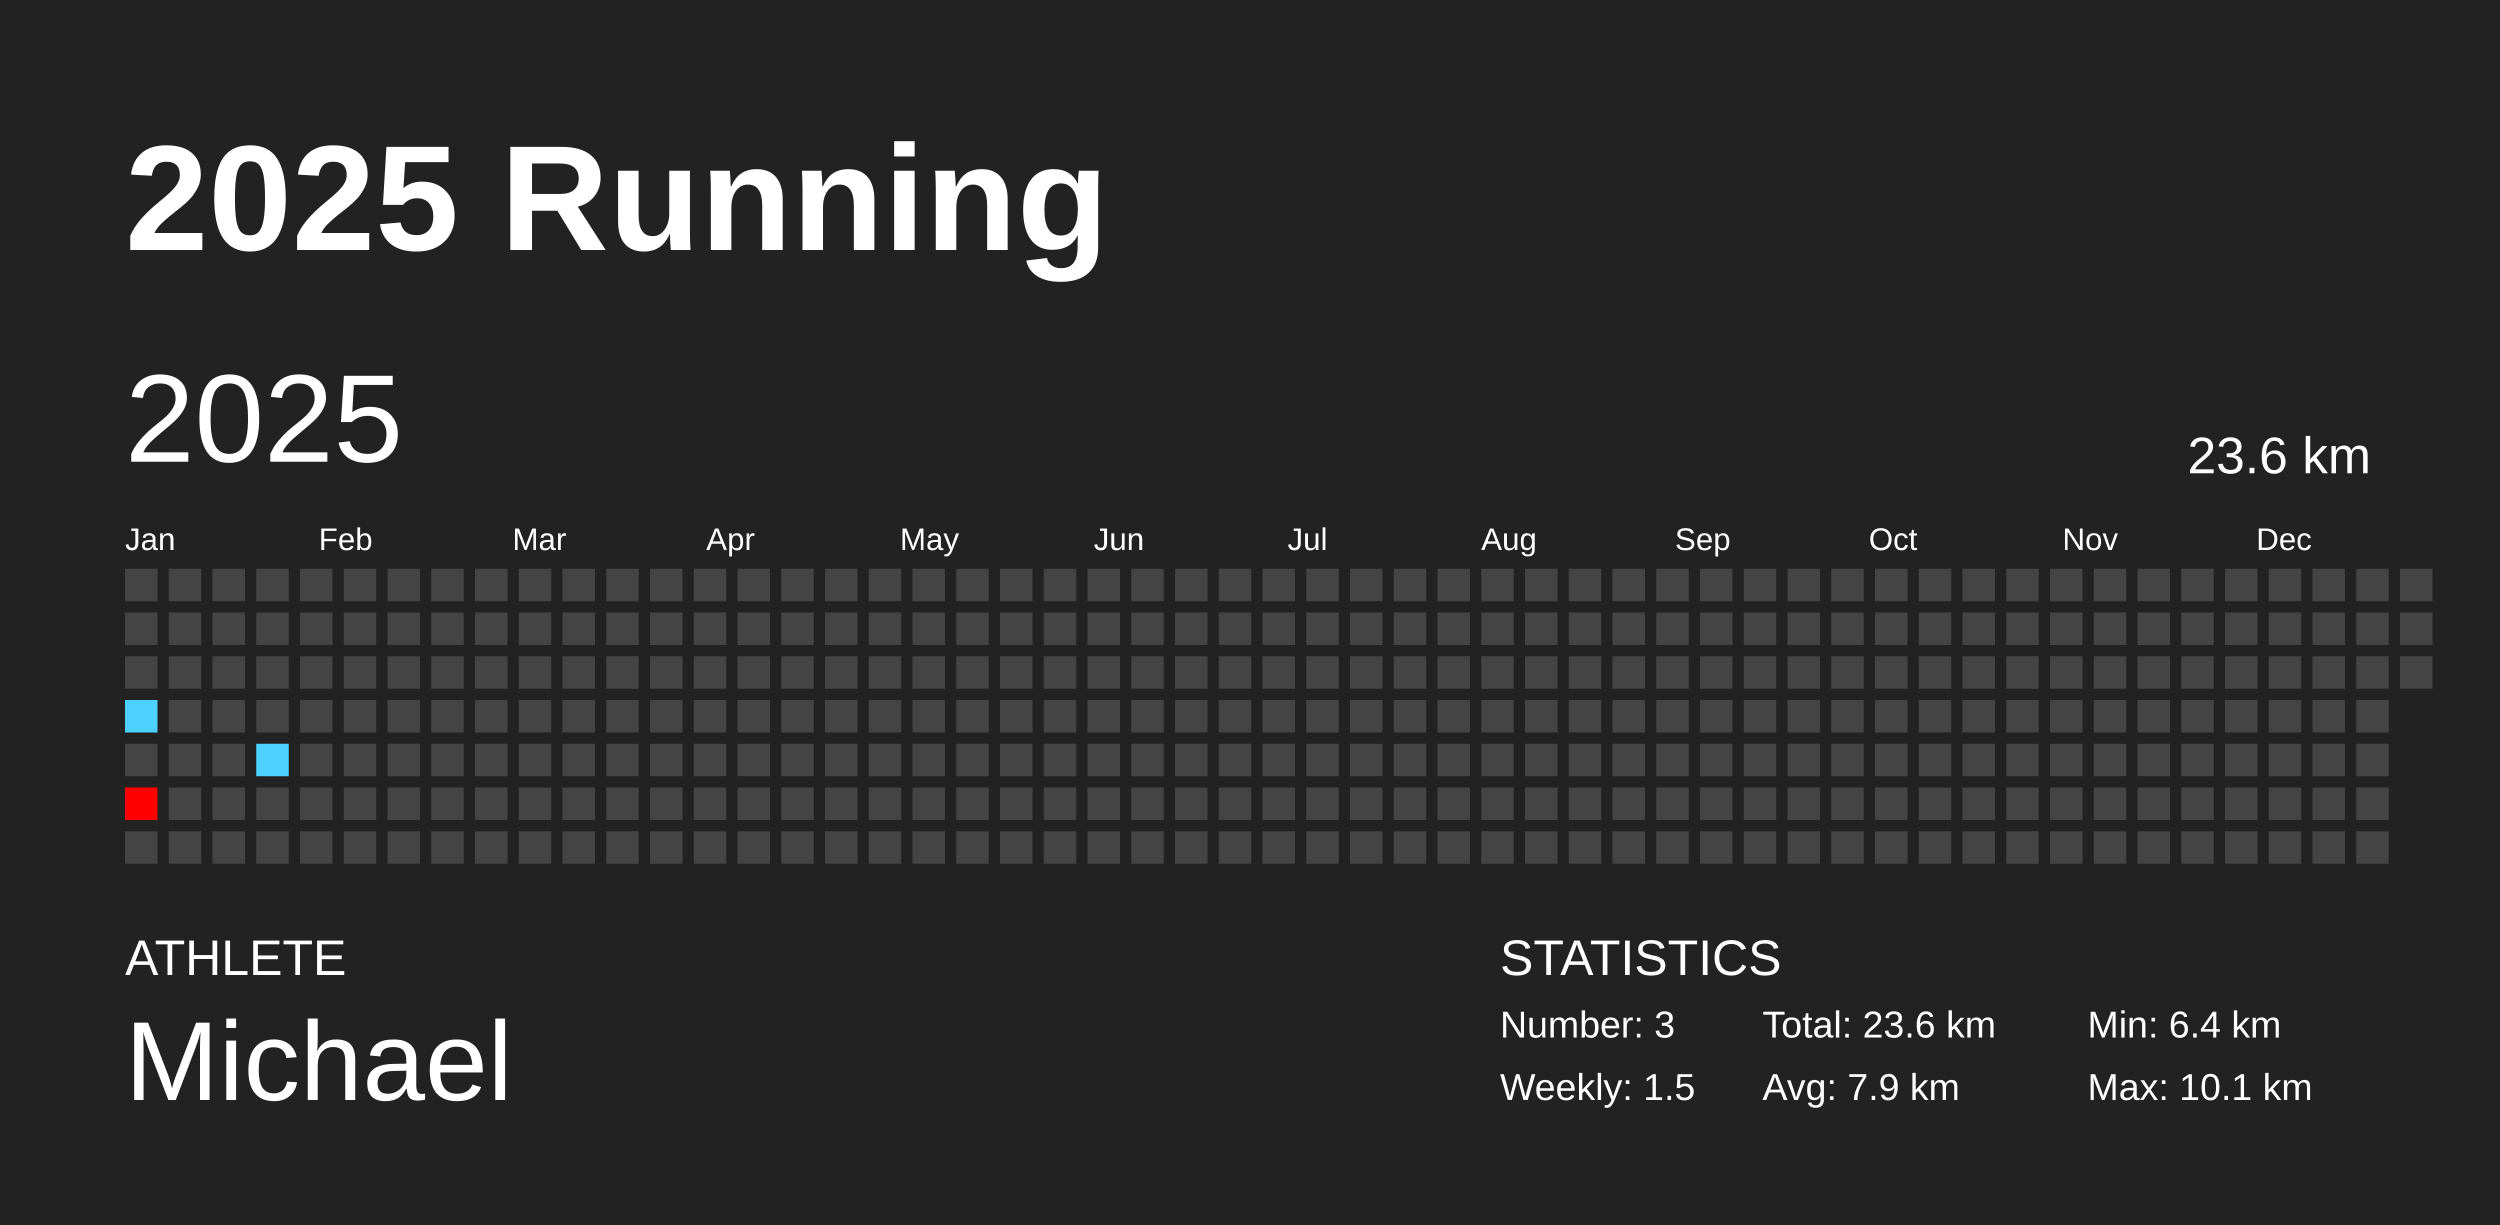
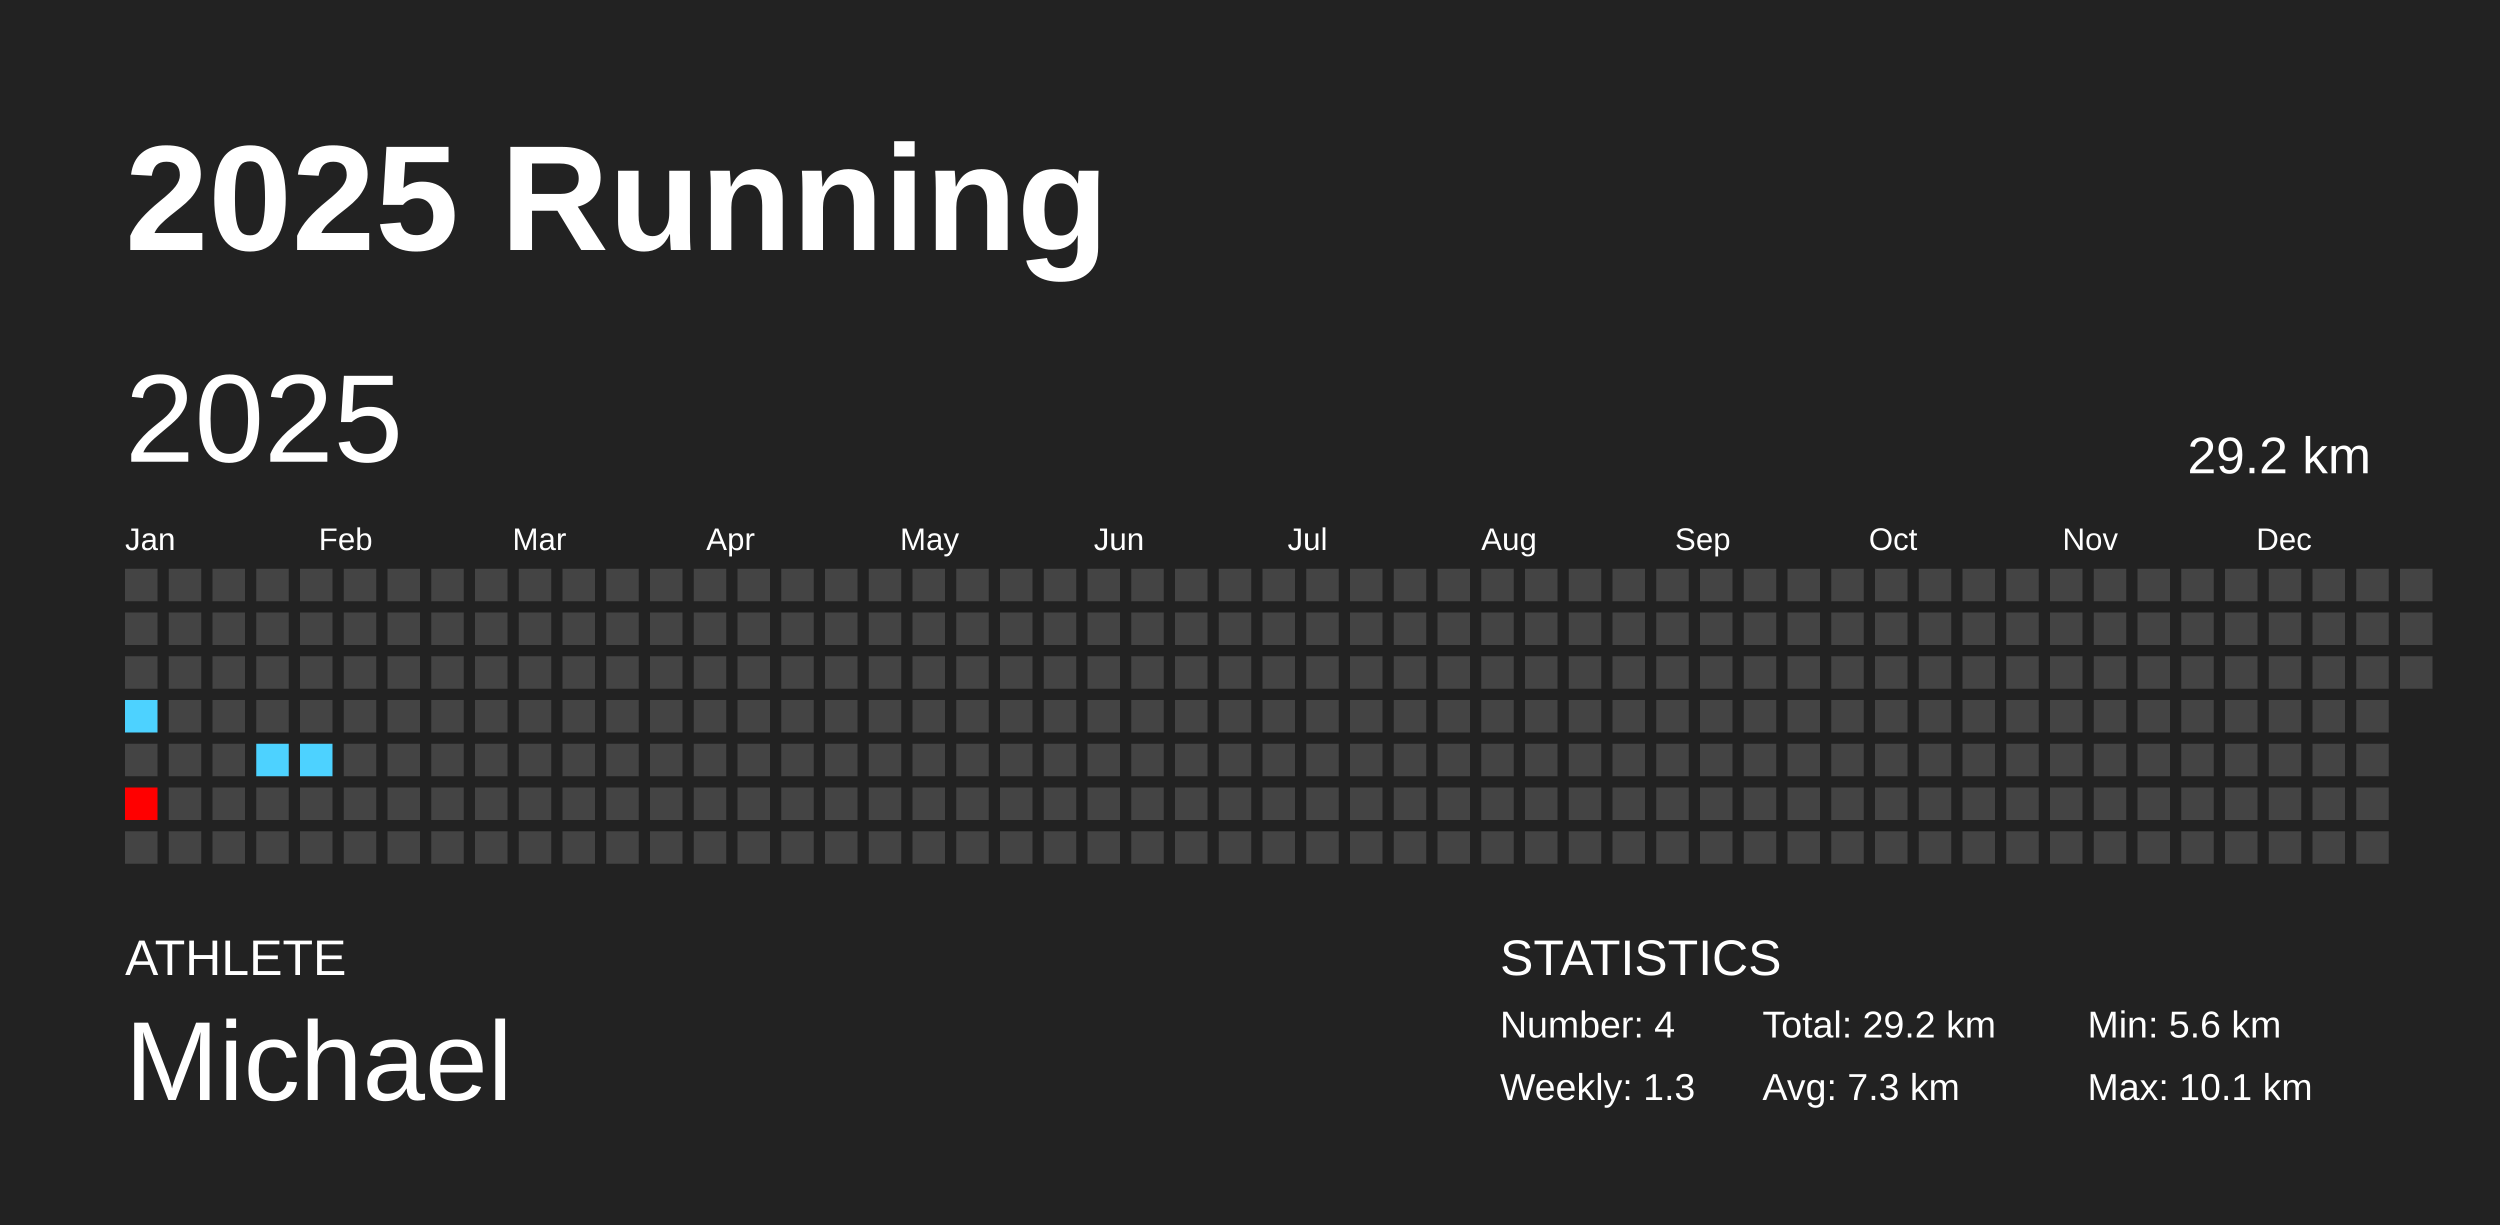
<svg xmlns="http://www.w3.org/2000/svg" baseProfile="full" height="98mm" version="1.1" viewBox="0,0,200,98" width="200mm">
  <defs />
  <rect fill="#222222" height="98" width="200" x="0" y="0" />
  <text fill="#FFFFFF" style="font-size:12px; font-family:Arial; font-weight:bold;" x="10" y="20">2025 Running</text>
  <text fill="#FFFFFF" style="font-size:4px; font-family:Arial" x="10" y="78">ATHLETE</text>
  <text fill="#FFFFFF" style="font-size:9px; font-family:Arial" x="10" y="88">Michael</text>
  <text fill="#FFFFFF" style="font-size:4px; font-family:Arial" x="120" y="78">STATISTICS</text>
-   <text fill="#FFFFFF" style="font-size:3px; font-family:Arial" x="120" y="83">Number: 3</text>
-   <text fill="#FFFFFF" style="font-size:3px; font-family:Arial" x="120" y="88">Weekly: 1.5</text>
-   <text fill="#FFFFFF" style="font-size:3px; font-family:Arial" x="141" y="83">Total: 23.6 km</text>
-   <text fill="#FFFFFF" style="font-size:3px; font-family:Arial" x="141" y="88">Avg: 7.9 km</text>
-   <text fill="#FFFFFF" style="font-size:3px; font-family:Arial" x="167" y="83">Min: 6.4 km</text>
+   <text fill="#FFFFFF" style="font-size:3px; font-family:Arial" x="120" y="83">Number: 4</text>
+   <text fill="#FFFFFF" style="font-size:3px; font-family:Arial" x="120" y="88">Weekly: 1.3</text>
+   <text fill="#FFFFFF" style="font-size:3px; font-family:Arial" x="141" y="83">Total: 29.2 km</text>
+   <text fill="#FFFFFF" style="font-size:3px; font-family:Arial" x="141" y="88">Avg: 7.3 km</text>
+   <text fill="#FFFFFF" style="font-size:3px; font-family:Arial" x="167" y="83">Min: 5.6 km</text>
  <text fill="#FFFFFF" style="font-size:3px; font-family:Arial" x="167" y="88">Max: 10.1 km</text>
  <text dominant-baseline="hanging" fill="#FFFFFF" style="font-size:10.0px; font-family:Arial;" x="10" y="30">2025</text>
-   <text dominant-baseline="hanging" fill="#FFFFFF" style="font-size:4.125px; font-family:Arial;" x="175" y="35">23.6 km</text>
+   <text dominant-baseline="hanging" fill="#FFFFFF" style="font-size:4.125px; font-family:Arial;" x="175" y="35">29.2 km</text>
  <text fill="#FFFFFF" style="font-size:2.5px; font-family:Arial" x="10.0" y="44">Jan</text>
  <text fill="#FFFFFF" style="font-size:2.5px; font-family:Arial" x="25.5" y="44">Feb</text>
  <text fill="#FFFFFF" style="font-size:2.5px; font-family:Arial" x="41.0" y="44">Mar</text>
  <text fill="#FFFFFF" style="font-size:2.5px; font-family:Arial" x="56.5" y="44">Apr</text>
  <text fill="#FFFFFF" style="font-size:2.5px; font-family:Arial" x="72.0" y="44">May</text>
  <text fill="#FFFFFF" style="font-size:2.5px; font-family:Arial" x="87.5" y="44">Jun</text>
  <text fill="#FFFFFF" style="font-size:2.5px; font-family:Arial" x="103.0" y="44">Jul</text>
  <text fill="#FFFFFF" style="font-size:2.5px; font-family:Arial" x="118.5" y="44">Aug</text>
  <text fill="#FFFFFF" style="font-size:2.5px; font-family:Arial" x="134.0" y="44">Sep</text>
  <text fill="#FFFFFF" style="font-size:2.5px; font-family:Arial" x="149.5" y="44">Oct</text>
  <text fill="#FFFFFF" style="font-size:2.5px; font-family:Arial" x="165.0" y="44">Nov</text>
  <text fill="#FFFFFF" style="font-size:2.5px; font-family:Arial" x="180.5" y="44">Dec</text>
  <rect fill="#444444" height="2.6" width="2.6" x="10.0" y="45.5" />
  <rect fill="#444444" height="2.6" width="2.6" x="10.0" y="49.0" />
  <rect fill="#444444" height="2.6" width="2.6" x="10.0" y="52.5" />
  <rect fill="#4dd2ff" height="2.6" width="2.6" x="10.0" y="56.0" />
  <rect fill="#444444" height="2.6" width="2.6" x="10.0" y="59.5" />
  <rect fill="#ff0000" height="2.6" width="2.6" x="10.0" y="63.0" />
  <rect fill="#444444" height="2.6" width="2.6" x="10.0" y="66.5" />
  <rect fill="#444444" height="2.6" width="2.6" x="13.5" y="45.5" />
  <rect fill="#444444" height="2.6" width="2.6" x="13.5" y="49.0" />
  <rect fill="#444444" height="2.6" width="2.6" x="13.5" y="52.5" />
  <rect fill="#444444" height="2.6" width="2.6" x="13.5" y="56.0" />
  <rect fill="#444444" height="2.6" width="2.6" x="13.5" y="59.5" />
  <rect fill="#444444" height="2.6" width="2.6" x="13.5" y="63.0" />
  <rect fill="#444444" height="2.6" width="2.6" x="13.5" y="66.5" />
  <rect fill="#444444" height="2.6" width="2.6" x="17.0" y="45.5" />
  <rect fill="#444444" height="2.6" width="2.6" x="17.0" y="49.0" />
  <rect fill="#444444" height="2.6" width="2.6" x="17.0" y="52.5" />
  <rect fill="#444444" height="2.6" width="2.6" x="17.0" y="56.0" />
  <rect fill="#444444" height="2.6" width="2.6" x="17.0" y="59.5" />
  <rect fill="#444444" height="2.6" width="2.6" x="17.0" y="63.0" />
  <rect fill="#444444" height="2.6" width="2.6" x="17.0" y="66.5" />
  <rect fill="#444444" height="2.6" width="2.6" x="20.5" y="45.5" />
  <rect fill="#444444" height="2.6" width="2.6" x="20.5" y="49.0" />
  <rect fill="#444444" height="2.6" width="2.6" x="20.5" y="52.5" />
  <rect fill="#444444" height="2.6" width="2.6" x="20.5" y="56.0" />
  <rect fill="#4dd2ff" height="2.6" width="2.6" x="20.5" y="59.5" />
  <rect fill="#444444" height="2.6" width="2.6" x="20.5" y="63.0" />
  <rect fill="#444444" height="2.6" width="2.6" x="20.5" y="66.5" />
  <rect fill="#444444" height="2.6" width="2.6" x="24.0" y="45.5" />
  <rect fill="#444444" height="2.6" width="2.6" x="24.0" y="49.0" />
  <rect fill="#444444" height="2.6" width="2.6" x="24.0" y="52.5" />
  <rect fill="#444444" height="2.6" width="2.6" x="24.0" y="56.0" />
-   <rect fill="#444444" height="2.6" width="2.6" x="24.0" y="59.5" />
+   <rect fill="#4dd2ff" height="2.6" width="2.6" x="24.0" y="59.5" />
  <rect fill="#444444" height="2.6" width="2.6" x="24.0" y="63.0" />
  <rect fill="#444444" height="2.6" width="2.6" x="24.0" y="66.5" />
  <rect fill="#444444" height="2.6" width="2.6" x="27.5" y="45.5" />
  <rect fill="#444444" height="2.6" width="2.6" x="27.5" y="49.0" />
  <rect fill="#444444" height="2.6" width="2.6" x="27.5" y="52.5" />
  <rect fill="#444444" height="2.6" width="2.6" x="27.5" y="56.0" />
  <rect fill="#444444" height="2.6" width="2.6" x="27.5" y="59.5" />
  <rect fill="#444444" height="2.6" width="2.6" x="27.5" y="63.0" />
  <rect fill="#444444" height="2.6" width="2.6" x="27.5" y="66.5" />
  <rect fill="#444444" height="2.6" width="2.6" x="31.0" y="45.5" />
  <rect fill="#444444" height="2.6" width="2.6" x="31.0" y="49.0" />
  <rect fill="#444444" height="2.6" width="2.6" x="31.0" y="52.5" />
  <rect fill="#444444" height="2.6" width="2.6" x="31.0" y="56.0" />
  <rect fill="#444444" height="2.6" width="2.6" x="31.0" y="59.5" />
  <rect fill="#444444" height="2.6" width="2.6" x="31.0" y="63.0" />
  <rect fill="#444444" height="2.6" width="2.6" x="31.0" y="66.5" />
  <rect fill="#444444" height="2.6" width="2.6" x="34.5" y="45.5" />
  <rect fill="#444444" height="2.6" width="2.6" x="34.5" y="49.0" />
  <rect fill="#444444" height="2.6" width="2.6" x="34.5" y="52.5" />
  <rect fill="#444444" height="2.6" width="2.6" x="34.5" y="56.0" />
  <rect fill="#444444" height="2.6" width="2.6" x="34.5" y="59.5" />
  <rect fill="#444444" height="2.6" width="2.6" x="34.5" y="63.0" />
  <rect fill="#444444" height="2.6" width="2.6" x="34.5" y="66.5" />
  <rect fill="#444444" height="2.6" width="2.6" x="38.0" y="45.5" />
  <rect fill="#444444" height="2.6" width="2.6" x="38.0" y="49.0" />
  <rect fill="#444444" height="2.6" width="2.6" x="38.0" y="52.5" />
  <rect fill="#444444" height="2.6" width="2.6" x="38.0" y="56.0" />
  <rect fill="#444444" height="2.6" width="2.6" x="38.0" y="59.5" />
  <rect fill="#444444" height="2.6" width="2.6" x="38.0" y="63.0" />
  <rect fill="#444444" height="2.6" width="2.6" x="38.0" y="66.5" />
  <rect fill="#444444" height="2.6" width="2.6" x="41.5" y="45.5" />
  <rect fill="#444444" height="2.6" width="2.6" x="41.5" y="49.0" />
  <rect fill="#444444" height="2.6" width="2.6" x="41.5" y="52.5" />
  <rect fill="#444444" height="2.6" width="2.6" x="41.5" y="56.0" />
  <rect fill="#444444" height="2.6" width="2.6" x="41.5" y="59.5" />
  <rect fill="#444444" height="2.6" width="2.6" x="41.5" y="63.0" />
  <rect fill="#444444" height="2.6" width="2.6" x="41.5" y="66.5" />
  <rect fill="#444444" height="2.6" width="2.6" x="45.0" y="45.5" />
  <rect fill="#444444" height="2.6" width="2.6" x="45.0" y="49.0" />
  <rect fill="#444444" height="2.6" width="2.6" x="45.0" y="52.5" />
  <rect fill="#444444" height="2.6" width="2.6" x="45.0" y="56.0" />
  <rect fill="#444444" height="2.6" width="2.6" x="45.0" y="59.5" />
  <rect fill="#444444" height="2.6" width="2.6" x="45.0" y="63.0" />
  <rect fill="#444444" height="2.6" width="2.6" x="45.0" y="66.5" />
  <rect fill="#444444" height="2.6" width="2.6" x="48.5" y="45.5" />
  <rect fill="#444444" height="2.6" width="2.6" x="48.5" y="49.0" />
  <rect fill="#444444" height="2.6" width="2.6" x="48.5" y="52.5" />
  <rect fill="#444444" height="2.6" width="2.6" x="48.5" y="56.0" />
  <rect fill="#444444" height="2.6" width="2.6" x="48.5" y="59.5" />
  <rect fill="#444444" height="2.6" width="2.6" x="48.5" y="63.0" />
  <rect fill="#444444" height="2.6" width="2.6" x="48.5" y="66.5" />
  <rect fill="#444444" height="2.6" width="2.6" x="52.0" y="45.5" />
  <rect fill="#444444" height="2.6" width="2.6" x="52.0" y="49.0" />
  <rect fill="#444444" height="2.6" width="2.6" x="52.0" y="52.5" />
  <rect fill="#444444" height="2.6" width="2.6" x="52.0" y="56.0" />
  <rect fill="#444444" height="2.6" width="2.6" x="52.0" y="59.5" />
  <rect fill="#444444" height="2.6" width="2.6" x="52.0" y="63.0" />
  <rect fill="#444444" height="2.6" width="2.6" x="52.0" y="66.5" />
  <rect fill="#444444" height="2.6" width="2.6" x="55.5" y="45.5" />
  <rect fill="#444444" height="2.6" width="2.6" x="55.5" y="49.0" />
  <rect fill="#444444" height="2.6" width="2.6" x="55.5" y="52.5" />
  <rect fill="#444444" height="2.6" width="2.6" x="55.5" y="56.0" />
  <rect fill="#444444" height="2.6" width="2.6" x="55.5" y="59.5" />
  <rect fill="#444444" height="2.6" width="2.6" x="55.5" y="63.0" />
  <rect fill="#444444" height="2.6" width="2.6" x="55.5" y="66.5" />
  <rect fill="#444444" height="2.6" width="2.6" x="59.0" y="45.5" />
  <rect fill="#444444" height="2.6" width="2.6" x="59.0" y="49.0" />
  <rect fill="#444444" height="2.6" width="2.6" x="59.0" y="52.5" />
  <rect fill="#444444" height="2.6" width="2.6" x="59.0" y="56.0" />
  <rect fill="#444444" height="2.6" width="2.6" x="59.0" y="59.5" />
  <rect fill="#444444" height="2.6" width="2.6" x="59.0" y="63.0" />
  <rect fill="#444444" height="2.6" width="2.6" x="59.0" y="66.5" />
  <rect fill="#444444" height="2.6" width="2.6" x="62.5" y="45.5" />
  <rect fill="#444444" height="2.6" width="2.6" x="62.5" y="49.0" />
  <rect fill="#444444" height="2.6" width="2.6" x="62.5" y="52.5" />
  <rect fill="#444444" height="2.6" width="2.6" x="62.5" y="56.0" />
  <rect fill="#444444" height="2.6" width="2.6" x="62.5" y="59.5" />
  <rect fill="#444444" height="2.6" width="2.6" x="62.5" y="63.0" />
  <rect fill="#444444" height="2.6" width="2.6" x="62.5" y="66.5" />
  <rect fill="#444444" height="2.6" width="2.6" x="66.0" y="45.5" />
  <rect fill="#444444" height="2.6" width="2.6" x="66.0" y="49.0" />
  <rect fill="#444444" height="2.6" width="2.6" x="66.0" y="52.5" />
  <rect fill="#444444" height="2.6" width="2.6" x="66.0" y="56.0" />
  <rect fill="#444444" height="2.6" width="2.6" x="66.0" y="59.5" />
  <rect fill="#444444" height="2.6" width="2.6" x="66.0" y="63.0" />
  <rect fill="#444444" height="2.6" width="2.6" x="66.0" y="66.5" />
  <rect fill="#444444" height="2.6" width="2.6" x="69.5" y="45.5" />
  <rect fill="#444444" height="2.6" width="2.6" x="69.5" y="49.0" />
  <rect fill="#444444" height="2.6" width="2.6" x="69.5" y="52.5" />
  <rect fill="#444444" height="2.6" width="2.6" x="69.5" y="56.0" />
  <rect fill="#444444" height="2.6" width="2.6" x="69.5" y="59.5" />
  <rect fill="#444444" height="2.6" width="2.6" x="69.5" y="63.0" />
  <rect fill="#444444" height="2.6" width="2.6" x="69.5" y="66.5" />
  <rect fill="#444444" height="2.6" width="2.6" x="73.0" y="45.5" />
  <rect fill="#444444" height="2.6" width="2.6" x="73.0" y="49.0" />
  <rect fill="#444444" height="2.6" width="2.6" x="73.0" y="52.5" />
  <rect fill="#444444" height="2.6" width="2.6" x="73.0" y="56.0" />
  <rect fill="#444444" height="2.6" width="2.6" x="73.0" y="59.5" />
  <rect fill="#444444" height="2.6" width="2.6" x="73.0" y="63.0" />
  <rect fill="#444444" height="2.6" width="2.6" x="73.0" y="66.5" />
  <rect fill="#444444" height="2.6" width="2.6" x="76.5" y="45.5" />
  <rect fill="#444444" height="2.6" width="2.6" x="76.5" y="49.0" />
  <rect fill="#444444" height="2.6" width="2.6" x="76.5" y="52.5" />
  <rect fill="#444444" height="2.6" width="2.6" x="76.5" y="56.0" />
  <rect fill="#444444" height="2.6" width="2.6" x="76.5" y="59.5" />
  <rect fill="#444444" height="2.6" width="2.6" x="76.5" y="63.0" />
  <rect fill="#444444" height="2.6" width="2.6" x="76.5" y="66.5" />
  <rect fill="#444444" height="2.6" width="2.6" x="80.0" y="45.5" />
  <rect fill="#444444" height="2.6" width="2.6" x="80.0" y="49.0" />
  <rect fill="#444444" height="2.6" width="2.6" x="80.0" y="52.5" />
  <rect fill="#444444" height="2.6" width="2.6" x="80.0" y="56.0" />
  <rect fill="#444444" height="2.6" width="2.6" x="80.0" y="59.5" />
  <rect fill="#444444" height="2.6" width="2.6" x="80.0" y="63.0" />
  <rect fill="#444444" height="2.6" width="2.6" x="80.0" y="66.5" />
  <rect fill="#444444" height="2.6" width="2.6" x="83.5" y="45.5" />
  <rect fill="#444444" height="2.6" width="2.6" x="83.5" y="49.0" />
  <rect fill="#444444" height="2.6" width="2.6" x="83.5" y="52.5" />
  <rect fill="#444444" height="2.6" width="2.6" x="83.5" y="56.0" />
  <rect fill="#444444" height="2.6" width="2.6" x="83.5" y="59.5" />
  <rect fill="#444444" height="2.6" width="2.6" x="83.5" y="63.0" />
  <rect fill="#444444" height="2.6" width="2.6" x="83.5" y="66.5" />
  <rect fill="#444444" height="2.6" width="2.6" x="87.0" y="45.5" />
  <rect fill="#444444" height="2.6" width="2.6" x="87.0" y="49.0" />
  <rect fill="#444444" height="2.6" width="2.6" x="87.0" y="52.5" />
  <rect fill="#444444" height="2.6" width="2.6" x="87.0" y="56.0" />
  <rect fill="#444444" height="2.6" width="2.6" x="87.0" y="59.5" />
  <rect fill="#444444" height="2.6" width="2.6" x="87.0" y="63.0" />
  <rect fill="#444444" height="2.6" width="2.6" x="87.0" y="66.5" />
  <rect fill="#444444" height="2.6" width="2.6" x="90.5" y="45.5" />
  <rect fill="#444444" height="2.6" width="2.6" x="90.5" y="49.0" />
  <rect fill="#444444" height="2.6" width="2.6" x="90.5" y="52.5" />
  <rect fill="#444444" height="2.6" width="2.6" x="90.5" y="56.0" />
  <rect fill="#444444" height="2.6" width="2.6" x="90.5" y="59.5" />
  <rect fill="#444444" height="2.6" width="2.6" x="90.5" y="63.0" />
  <rect fill="#444444" height="2.6" width="2.6" x="90.5" y="66.5" />
  <rect fill="#444444" height="2.6" width="2.6" x="94.0" y="45.5" />
  <rect fill="#444444" height="2.6" width="2.6" x="94.0" y="49.0" />
  <rect fill="#444444" height="2.6" width="2.6" x="94.0" y="52.5" />
  <rect fill="#444444" height="2.6" width="2.6" x="94.0" y="56.0" />
  <rect fill="#444444" height="2.6" width="2.6" x="94.0" y="59.5" />
  <rect fill="#444444" height="2.6" width="2.6" x="94.0" y="63.0" />
  <rect fill="#444444" height="2.6" width="2.6" x="94.0" y="66.5" />
  <rect fill="#444444" height="2.6" width="2.6" x="97.5" y="45.5" />
  <rect fill="#444444" height="2.6" width="2.6" x="97.5" y="49.0" />
  <rect fill="#444444" height="2.6" width="2.6" x="97.5" y="52.5" />
  <rect fill="#444444" height="2.6" width="2.6" x="97.5" y="56.0" />
  <rect fill="#444444" height="2.6" width="2.6" x="97.5" y="59.5" />
  <rect fill="#444444" height="2.6" width="2.6" x="97.5" y="63.0" />
  <rect fill="#444444" height="2.6" width="2.6" x="97.5" y="66.5" />
  <rect fill="#444444" height="2.6" width="2.6" x="101.0" y="45.5" />
  <rect fill="#444444" height="2.6" width="2.6" x="101.0" y="49.0" />
  <rect fill="#444444" height="2.6" width="2.6" x="101.0" y="52.5" />
  <rect fill="#444444" height="2.6" width="2.6" x="101.0" y="56.0" />
  <rect fill="#444444" height="2.6" width="2.6" x="101.0" y="59.5" />
  <rect fill="#444444" height="2.6" width="2.6" x="101.0" y="63.0" />
  <rect fill="#444444" height="2.6" width="2.6" x="101.0" y="66.5" />
  <rect fill="#444444" height="2.6" width="2.6" x="104.5" y="45.5" />
  <rect fill="#444444" height="2.6" width="2.6" x="104.5" y="49.0" />
  <rect fill="#444444" height="2.6" width="2.6" x="104.5" y="52.5" />
  <rect fill="#444444" height="2.6" width="2.6" x="104.5" y="56.0" />
  <rect fill="#444444" height="2.6" width="2.6" x="104.5" y="59.5" />
  <rect fill="#444444" height="2.6" width="2.6" x="104.5" y="63.0" />
  <rect fill="#444444" height="2.6" width="2.6" x="104.5" y="66.5" />
  <rect fill="#444444" height="2.6" width="2.6" x="108.0" y="45.5" />
  <rect fill="#444444" height="2.6" width="2.6" x="108.0" y="49.0" />
  <rect fill="#444444" height="2.6" width="2.6" x="108.0" y="52.5" />
  <rect fill="#444444" height="2.6" width="2.6" x="108.0" y="56.0" />
  <rect fill="#444444" height="2.6" width="2.6" x="108.0" y="59.5" />
  <rect fill="#444444" height="2.6" width="2.6" x="108.0" y="63.0" />
  <rect fill="#444444" height="2.6" width="2.6" x="108.0" y="66.5" />
  <rect fill="#444444" height="2.6" width="2.6" x="111.5" y="45.5" />
  <rect fill="#444444" height="2.6" width="2.6" x="111.5" y="49.0" />
  <rect fill="#444444" height="2.6" width="2.6" x="111.5" y="52.5" />
  <rect fill="#444444" height="2.6" width="2.6" x="111.5" y="56.0" />
  <rect fill="#444444" height="2.6" width="2.6" x="111.5" y="59.5" />
  <rect fill="#444444" height="2.6" width="2.6" x="111.5" y="63.0" />
  <rect fill="#444444" height="2.6" width="2.6" x="111.5" y="66.5" />
  <rect fill="#444444" height="2.6" width="2.6" x="115.0" y="45.5" />
  <rect fill="#444444" height="2.6" width="2.6" x="115.0" y="49.0" />
  <rect fill="#444444" height="2.6" width="2.6" x="115.0" y="52.5" />
  <rect fill="#444444" height="2.6" width="2.6" x="115.0" y="56.0" />
  <rect fill="#444444" height="2.6" width="2.6" x="115.0" y="59.5" />
  <rect fill="#444444" height="2.6" width="2.6" x="115.0" y="63.0" />
  <rect fill="#444444" height="2.6" width="2.6" x="115.0" y="66.5" />
  <rect fill="#444444" height="2.6" width="2.6" x="118.5" y="45.5" />
  <rect fill="#444444" height="2.6" width="2.6" x="118.5" y="49.0" />
  <rect fill="#444444" height="2.6" width="2.6" x="118.5" y="52.5" />
  <rect fill="#444444" height="2.6" width="2.6" x="118.5" y="56.0" />
  <rect fill="#444444" height="2.6" width="2.6" x="118.5" y="59.5" />
  <rect fill="#444444" height="2.6" width="2.6" x="118.5" y="63.0" />
  <rect fill="#444444" height="2.6" width="2.6" x="118.5" y="66.5" />
  <rect fill="#444444" height="2.6" width="2.6" x="122.0" y="45.5" />
  <rect fill="#444444" height="2.6" width="2.6" x="122.0" y="49.0" />
  <rect fill="#444444" height="2.6" width="2.6" x="122.0" y="52.5" />
  <rect fill="#444444" height="2.6" width="2.6" x="122.0" y="56.0" />
  <rect fill="#444444" height="2.6" width="2.6" x="122.0" y="59.5" />
  <rect fill="#444444" height="2.6" width="2.6" x="122.0" y="63.0" />
  <rect fill="#444444" height="2.6" width="2.6" x="122.0" y="66.5" />
  <rect fill="#444444" height="2.6" width="2.6" x="125.5" y="45.5" />
  <rect fill="#444444" height="2.6" width="2.6" x="125.5" y="49.0" />
  <rect fill="#444444" height="2.6" width="2.6" x="125.5" y="52.5" />
  <rect fill="#444444" height="2.6" width="2.6" x="125.5" y="56.0" />
  <rect fill="#444444" height="2.6" width="2.6" x="125.5" y="59.5" />
  <rect fill="#444444" height="2.6" width="2.6" x="125.5" y="63.0" />
  <rect fill="#444444" height="2.6" width="2.6" x="125.5" y="66.5" />
  <rect fill="#444444" height="2.6" width="2.6" x="129.0" y="45.5" />
  <rect fill="#444444" height="2.6" width="2.6" x="129.0" y="49.0" />
  <rect fill="#444444" height="2.6" width="2.6" x="129.0" y="52.5" />
  <rect fill="#444444" height="2.6" width="2.6" x="129.0" y="56.0" />
  <rect fill="#444444" height="2.6" width="2.6" x="129.0" y="59.5" />
  <rect fill="#444444" height="2.6" width="2.6" x="129.0" y="63.0" />
  <rect fill="#444444" height="2.6" width="2.6" x="129.0" y="66.5" />
  <rect fill="#444444" height="2.6" width="2.6" x="132.5" y="45.5" />
  <rect fill="#444444" height="2.6" width="2.6" x="132.5" y="49.0" />
  <rect fill="#444444" height="2.6" width="2.6" x="132.5" y="52.5" />
  <rect fill="#444444" height="2.6" width="2.6" x="132.5" y="56.0" />
  <rect fill="#444444" height="2.6" width="2.6" x="132.5" y="59.5" />
  <rect fill="#444444" height="2.6" width="2.6" x="132.5" y="63.0" />
  <rect fill="#444444" height="2.6" width="2.6" x="132.5" y="66.5" />
  <rect fill="#444444" height="2.6" width="2.6" x="136.0" y="45.5" />
  <rect fill="#444444" height="2.6" width="2.6" x="136.0" y="49.0" />
  <rect fill="#444444" height="2.6" width="2.6" x="136.0" y="52.5" />
  <rect fill="#444444" height="2.6" width="2.6" x="136.0" y="56.0" />
  <rect fill="#444444" height="2.6" width="2.6" x="136.0" y="59.5" />
  <rect fill="#444444" height="2.6" width="2.6" x="136.0" y="63.0" />
  <rect fill="#444444" height="2.6" width="2.6" x="136.0" y="66.5" />
  <rect fill="#444444" height="2.6" width="2.6" x="139.5" y="45.5" />
  <rect fill="#444444" height="2.6" width="2.6" x="139.5" y="49.0" />
  <rect fill="#444444" height="2.6" width="2.6" x="139.5" y="52.5" />
  <rect fill="#444444" height="2.6" width="2.6" x="139.5" y="56.0" />
  <rect fill="#444444" height="2.6" width="2.6" x="139.5" y="59.5" />
  <rect fill="#444444" height="2.6" width="2.6" x="139.5" y="63.0" />
  <rect fill="#444444" height="2.6" width="2.6" x="139.5" y="66.5" />
  <rect fill="#444444" height="2.6" width="2.6" x="143.0" y="45.5" />
  <rect fill="#444444" height="2.6" width="2.6" x="143.0" y="49.0" />
  <rect fill="#444444" height="2.6" width="2.6" x="143.0" y="52.5" />
  <rect fill="#444444" height="2.6" width="2.6" x="143.0" y="56.0" />
  <rect fill="#444444" height="2.6" width="2.6" x="143.0" y="59.5" />
  <rect fill="#444444" height="2.6" width="2.6" x="143.0" y="63.0" />
  <rect fill="#444444" height="2.6" width="2.6" x="143.0" y="66.5" />
  <rect fill="#444444" height="2.6" width="2.6" x="146.5" y="45.5" />
  <rect fill="#444444" height="2.6" width="2.6" x="146.5" y="49.0" />
  <rect fill="#444444" height="2.6" width="2.6" x="146.5" y="52.5" />
  <rect fill="#444444" height="2.6" width="2.6" x="146.5" y="56.0" />
  <rect fill="#444444" height="2.6" width="2.6" x="146.5" y="59.5" />
  <rect fill="#444444" height="2.6" width="2.6" x="146.5" y="63.0" />
  <rect fill="#444444" height="2.6" width="2.6" x="146.5" y="66.5" />
  <rect fill="#444444" height="2.6" width="2.6" x="150.0" y="45.5" />
  <rect fill="#444444" height="2.6" width="2.6" x="150.0" y="49.0" />
  <rect fill="#444444" height="2.6" width="2.6" x="150.0" y="52.5" />
  <rect fill="#444444" height="2.6" width="2.6" x="150.0" y="56.0" />
  <rect fill="#444444" height="2.6" width="2.6" x="150.0" y="59.5" />
  <rect fill="#444444" height="2.6" width="2.6" x="150.0" y="63.0" />
  <rect fill="#444444" height="2.6" width="2.6" x="150.0" y="66.5" />
  <rect fill="#444444" height="2.6" width="2.6" x="153.5" y="45.5" />
  <rect fill="#444444" height="2.6" width="2.6" x="153.5" y="49.0" />
  <rect fill="#444444" height="2.6" width="2.6" x="153.5" y="52.5" />
  <rect fill="#444444" height="2.6" width="2.6" x="153.5" y="56.0" />
  <rect fill="#444444" height="2.6" width="2.6" x="153.5" y="59.5" />
  <rect fill="#444444" height="2.6" width="2.6" x="153.5" y="63.0" />
  <rect fill="#444444" height="2.6" width="2.6" x="153.5" y="66.5" />
  <rect fill="#444444" height="2.6" width="2.6" x="157.0" y="45.5" />
  <rect fill="#444444" height="2.6" width="2.6" x="157.0" y="49.0" />
  <rect fill="#444444" height="2.6" width="2.6" x="157.0" y="52.5" />
  <rect fill="#444444" height="2.6" width="2.6" x="157.0" y="56.0" />
  <rect fill="#444444" height="2.6" width="2.6" x="157.0" y="59.5" />
  <rect fill="#444444" height="2.6" width="2.6" x="157.0" y="63.0" />
  <rect fill="#444444" height="2.6" width="2.6" x="157.0" y="66.5" />
  <rect fill="#444444" height="2.6" width="2.6" x="160.5" y="45.5" />
  <rect fill="#444444" height="2.6" width="2.6" x="160.5" y="49.0" />
  <rect fill="#444444" height="2.6" width="2.6" x="160.5" y="52.5" />
  <rect fill="#444444" height="2.6" width="2.6" x="160.5" y="56.0" />
  <rect fill="#444444" height="2.6" width="2.6" x="160.5" y="59.5" />
  <rect fill="#444444" height="2.6" width="2.6" x="160.5" y="63.0" />
  <rect fill="#444444" height="2.6" width="2.6" x="160.5" y="66.5" />
  <rect fill="#444444" height="2.6" width="2.6" x="164.0" y="45.5" />
  <rect fill="#444444" height="2.6" width="2.6" x="164.0" y="49.0" />
  <rect fill="#444444" height="2.6" width="2.6" x="164.0" y="52.5" />
  <rect fill="#444444" height="2.6" width="2.6" x="164.0" y="56.0" />
  <rect fill="#444444" height="2.6" width="2.6" x="164.0" y="59.5" />
  <rect fill="#444444" height="2.6" width="2.6" x="164.0" y="63.0" />
  <rect fill="#444444" height="2.6" width="2.6" x="164.0" y="66.5" />
  <rect fill="#444444" height="2.6" width="2.6" x="167.5" y="45.5" />
  <rect fill="#444444" height="2.6" width="2.6" x="167.5" y="49.0" />
  <rect fill="#444444" height="2.6" width="2.6" x="167.5" y="52.5" />
  <rect fill="#444444" height="2.6" width="2.6" x="167.5" y="56.0" />
  <rect fill="#444444" height="2.6" width="2.6" x="167.5" y="59.5" />
  <rect fill="#444444" height="2.6" width="2.6" x="167.5" y="63.0" />
  <rect fill="#444444" height="2.6" width="2.6" x="167.5" y="66.5" />
  <rect fill="#444444" height="2.6" width="2.6" x="171.0" y="45.5" />
  <rect fill="#444444" height="2.6" width="2.6" x="171.0" y="49.0" />
  <rect fill="#444444" height="2.6" width="2.6" x="171.0" y="52.5" />
  <rect fill="#444444" height="2.6" width="2.6" x="171.0" y="56.0" />
  <rect fill="#444444" height="2.6" width="2.6" x="171.0" y="59.5" />
  <rect fill="#444444" height="2.6" width="2.6" x="171.0" y="63.0" />
  <rect fill="#444444" height="2.6" width="2.6" x="171.0" y="66.5" />
  <rect fill="#444444" height="2.6" width="2.6" x="174.5" y="45.5" />
  <rect fill="#444444" height="2.6" width="2.6" x="174.5" y="49.0" />
  <rect fill="#444444" height="2.6" width="2.6" x="174.5" y="52.5" />
  <rect fill="#444444" height="2.6" width="2.6" x="174.5" y="56.0" />
  <rect fill="#444444" height="2.6" width="2.6" x="174.5" y="59.5" />
  <rect fill="#444444" height="2.6" width="2.6" x="174.5" y="63.0" />
  <rect fill="#444444" height="2.6" width="2.6" x="174.5" y="66.5" />
  <rect fill="#444444" height="2.6" width="2.6" x="178.0" y="45.5" />
  <rect fill="#444444" height="2.6" width="2.6" x="178.0" y="49.0" />
  <rect fill="#444444" height="2.6" width="2.6" x="178.0" y="52.5" />
  <rect fill="#444444" height="2.6" width="2.6" x="178.0" y="56.0" />
  <rect fill="#444444" height="2.6" width="2.6" x="178.0" y="59.5" />
  <rect fill="#444444" height="2.6" width="2.6" x="178.0" y="63.0" />
  <rect fill="#444444" height="2.6" width="2.6" x="178.0" y="66.5" />
  <rect fill="#444444" height="2.6" width="2.6" x="181.5" y="45.5" />
  <rect fill="#444444" height="2.6" width="2.6" x="181.5" y="49.0" />
  <rect fill="#444444" height="2.6" width="2.6" x="181.5" y="52.5" />
  <rect fill="#444444" height="2.6" width="2.6" x="181.5" y="56.0" />
  <rect fill="#444444" height="2.6" width="2.6" x="181.5" y="59.5" />
  <rect fill="#444444" height="2.6" width="2.6" x="181.5" y="63.0" />
  <rect fill="#444444" height="2.6" width="2.6" x="181.5" y="66.5" />
  <rect fill="#444444" height="2.6" width="2.6" x="185.0" y="45.5" />
  <rect fill="#444444" height="2.6" width="2.6" x="185.0" y="49.0" />
  <rect fill="#444444" height="2.6" width="2.6" x="185.0" y="52.5" />
  <rect fill="#444444" height="2.6" width="2.6" x="185.0" y="56.0" />
  <rect fill="#444444" height="2.6" width="2.6" x="185.0" y="59.5" />
  <rect fill="#444444" height="2.6" width="2.6" x="185.0" y="63.0" />
  <rect fill="#444444" height="2.6" width="2.6" x="185.0" y="66.5" />
  <rect fill="#444444" height="2.6" width="2.6" x="188.5" y="45.5" />
  <rect fill="#444444" height="2.6" width="2.6" x="188.5" y="49.0" />
  <rect fill="#444444" height="2.6" width="2.6" x="188.5" y="52.5" />
  <rect fill="#444444" height="2.6" width="2.6" x="188.5" y="56.0" />
  <rect fill="#444444" height="2.6" width="2.6" x="188.5" y="59.5" />
  <rect fill="#444444" height="2.6" width="2.6" x="188.5" y="63.0" />
  <rect fill="#444444" height="2.6" width="2.6" x="188.5" y="66.5" />
  <rect fill="#444444" height="2.6" width="2.6" x="192.0" y="45.5" />
  <rect fill="#444444" height="2.6" width="2.6" x="192.0" y="49.0" />
  <rect fill="#444444" height="2.6" width="2.6" x="192.0" y="52.5" />
</svg>
